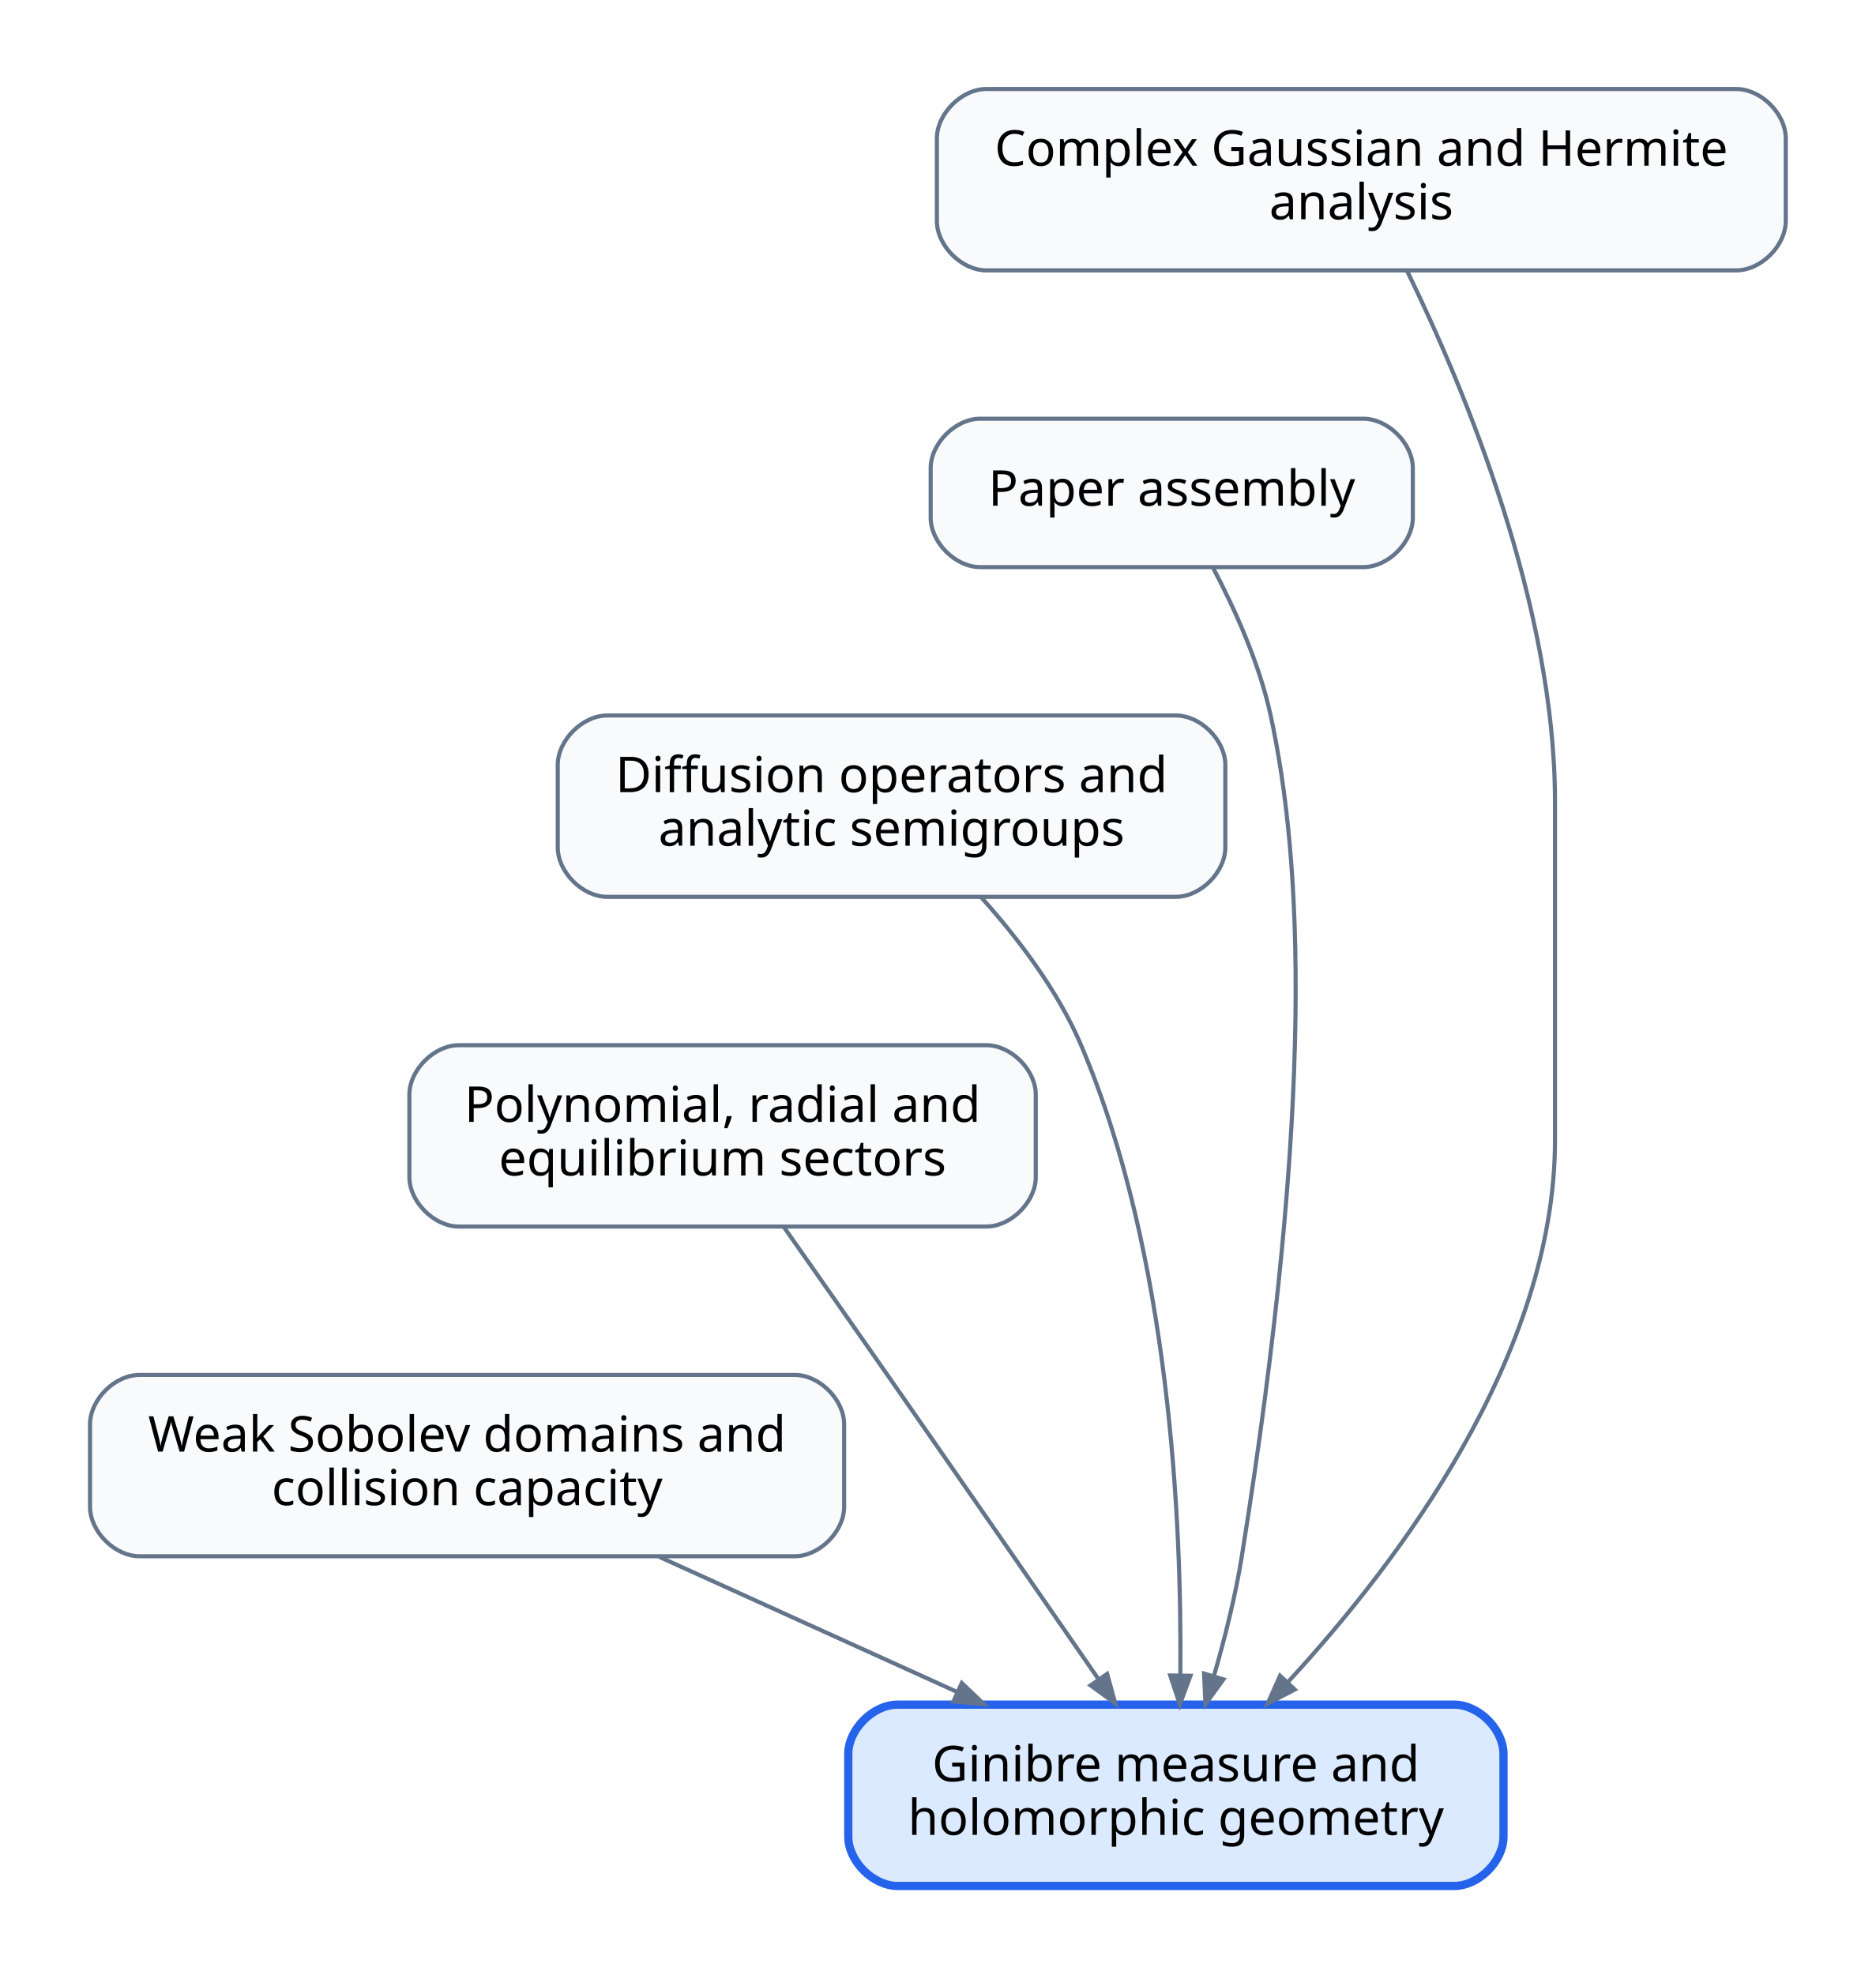
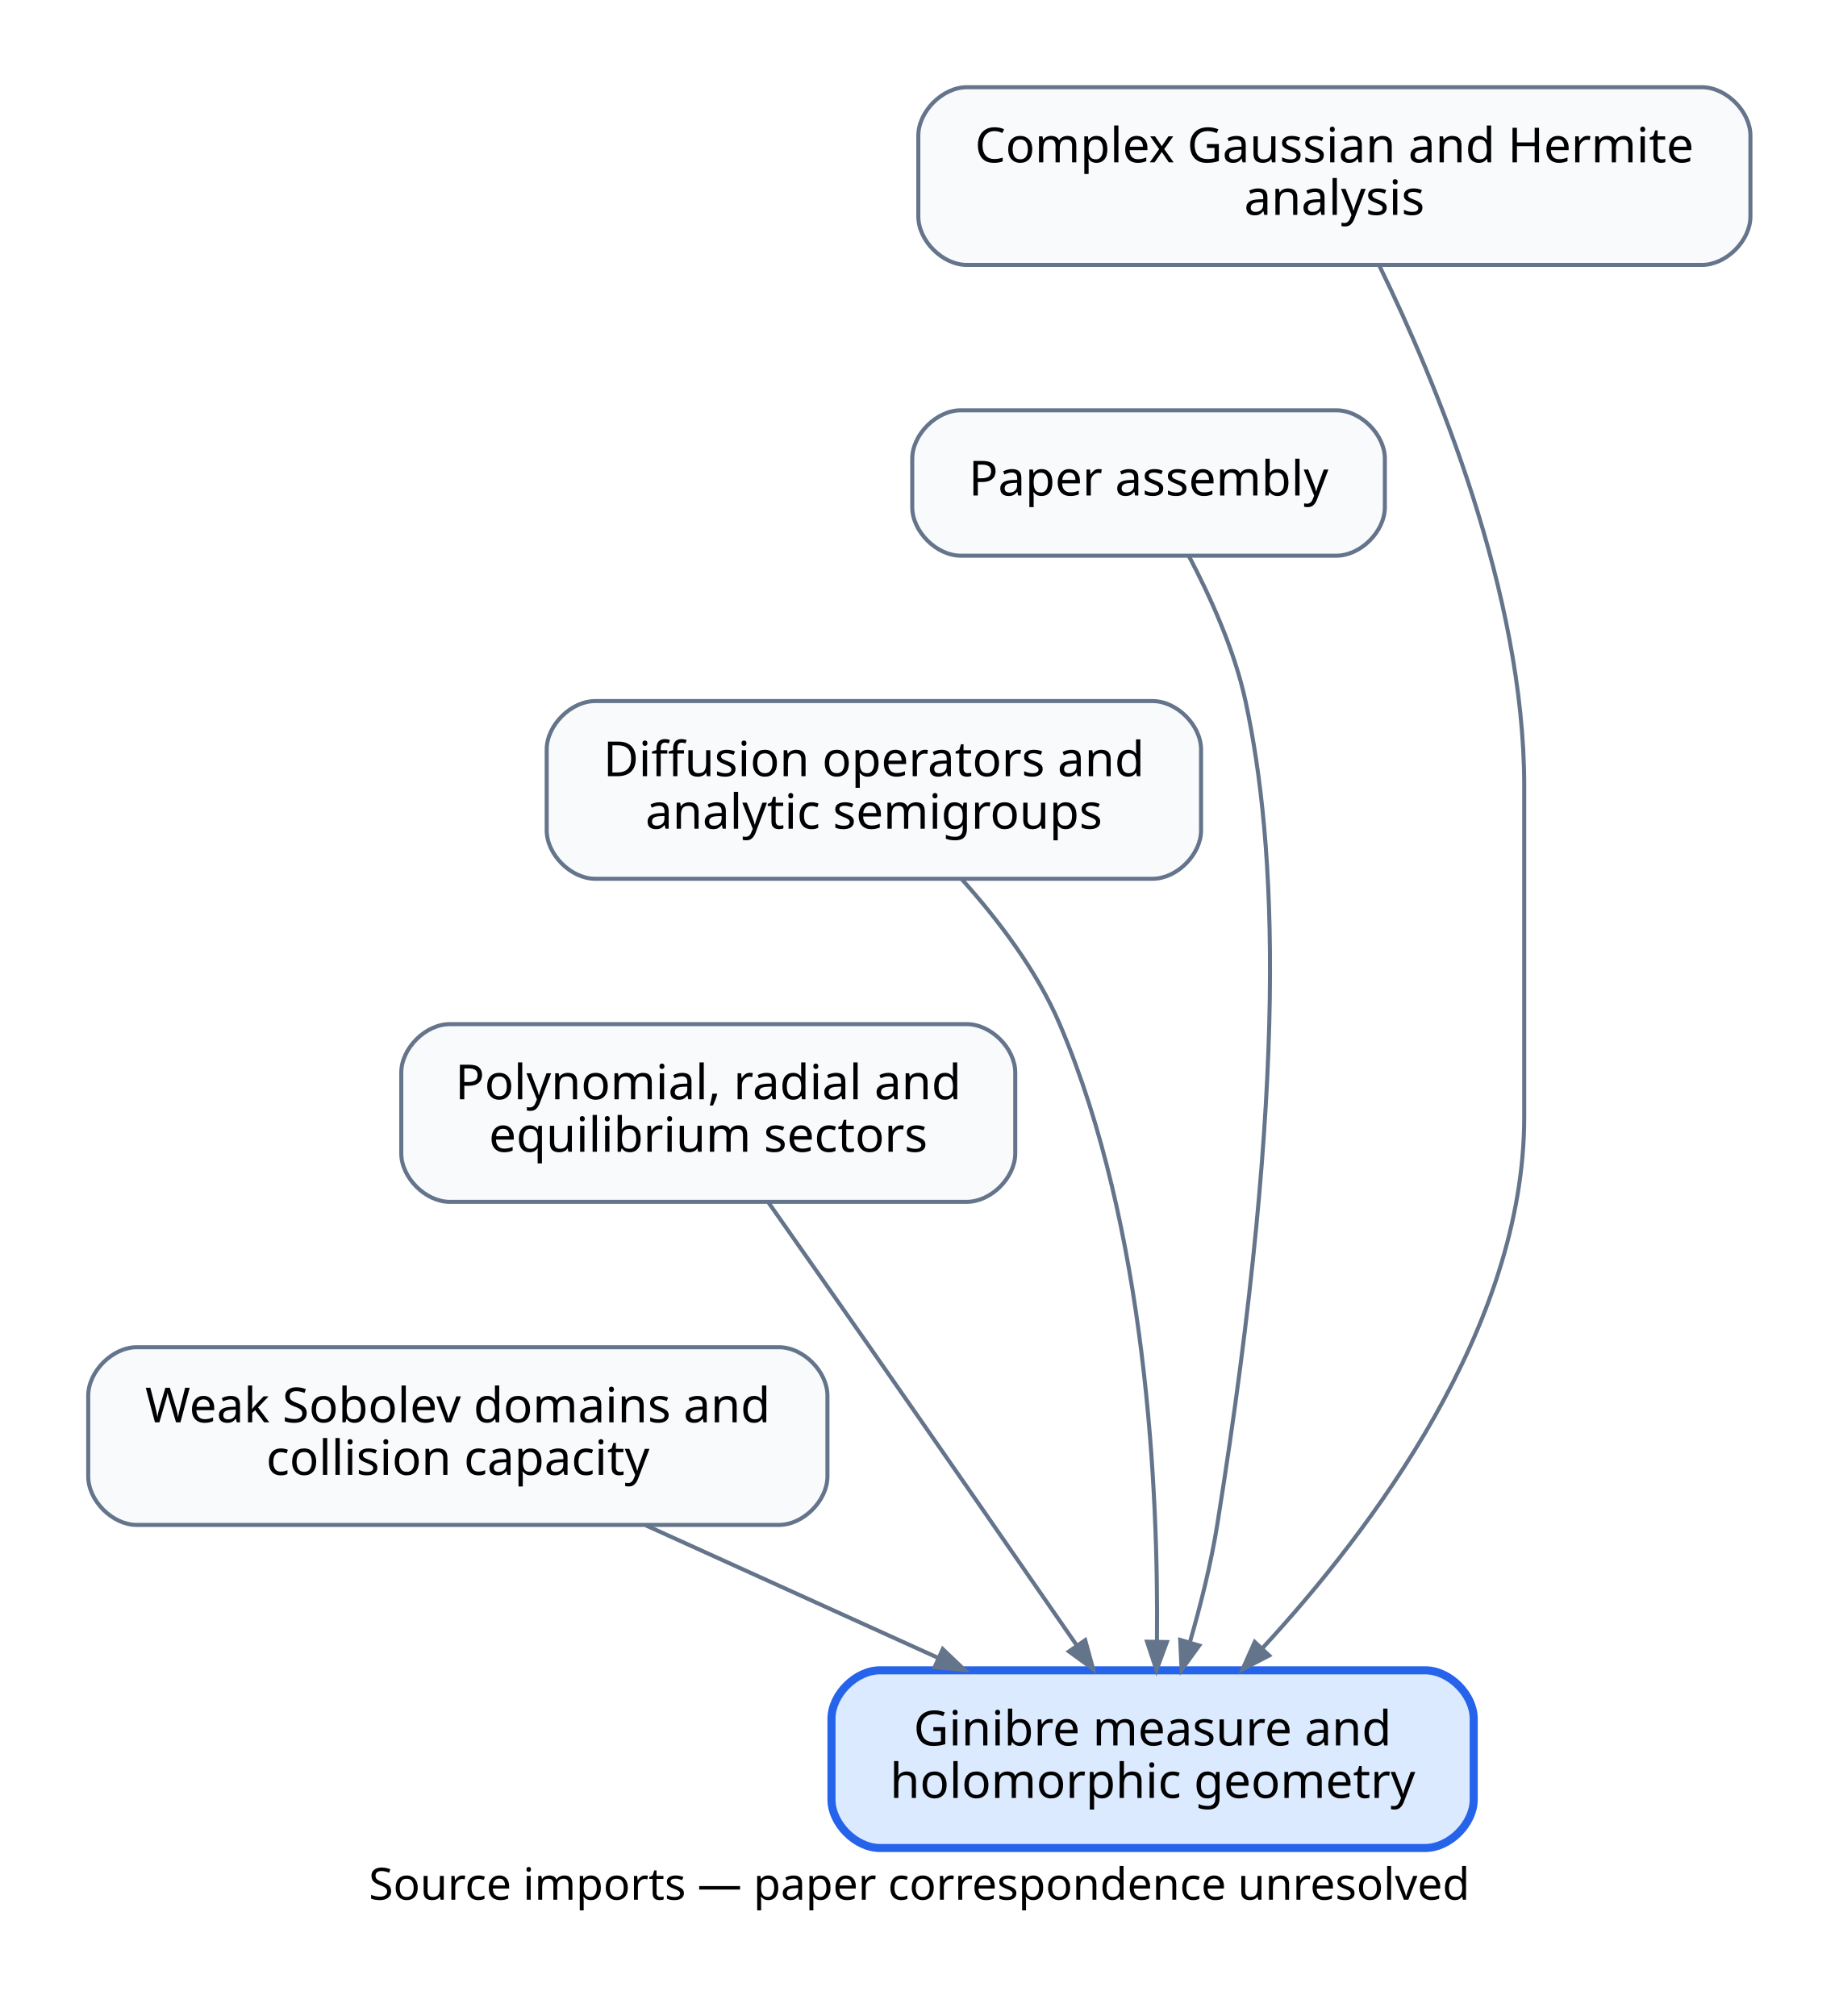
- <svg xmlns="http://www.w3.org/2000/svg" width="455pt" height="479pt" viewBox="0.00 0.00 454.70 479.20">
-   <g id="graph0" class="graph" transform="scale(1 1) rotate(0) translate(21.6 457.6)">
+ <svg xmlns="http://www.w3.org/2000/svg" width="455pt" height="499pt" viewBox="0.00 0.00 454.70 499.20">
+   <g id="graph0" class="graph" transform="scale(1 1) rotate(0) translate(21.6 477.6)">
+     <text text-anchor="middle" x="205.75" y="-7.2" font-family="sans-serif" font-size="11.00">Source imports — paper correspondence unresolved</text>
    <g id="node1" class="node">
-       <path fill="#f8fafc" stroke="#64748b" d="M399.5,-436C399.5,-436 217.5,-436 217.5,-436 211.5,-436 205.5,-430 205.5,-424 205.5,-424 205.5,-404 205.5,-404 205.5,-398 211.5,-392 217.5,-392 217.5,-392 399.5,-392 399.5,-392 405.5,-392 411.5,-398 411.5,-404 411.5,-404 411.5,-424 411.5,-424 411.5,-430 405.5,-436 399.5,-436" />
-       <text text-anchor="middle" x="308.5" y="-417.4" font-family="sans-serif" font-size="12.00">Complex Gaussian and Hermite</text>
-       <text text-anchor="middle" x="308.5" y="-404.4" font-family="sans-serif" font-size="12.00">analysis</text>
+       <path fill="#f8fafc" stroke="#64748b" d="M399.5,-456C399.5,-456 217.5,-456 217.5,-456 211.5,-456 205.5,-450 205.5,-444 205.5,-444 205.5,-424 205.5,-424 205.5,-418 211.5,-412 217.5,-412 217.5,-412 399.5,-412 399.5,-412 405.5,-412 411.5,-418 411.5,-424 411.5,-424 411.5,-444 411.5,-444 411.5,-450 405.5,-456 399.5,-456" />
+       <text text-anchor="middle" x="308.5" y="-437.4" font-family="sans-serif" font-size="12.00">Complex Gaussian and Hermite</text>
+       <text text-anchor="middle" x="308.5" y="-424.4" font-family="sans-serif" font-size="12.00">analysis</text>
    </g>
    <g id="node2" class="node">
-       <path fill="#f8fafc" stroke="#64748b" d="M309,-356C309,-356 216,-356 216,-356 210,-356 204,-350 204,-344 204,-344 204,-332 204,-332 204,-326 210,-320 216,-320 216,-320 309,-320 309,-320 315,-320 321,-326 321,-332 321,-332 321,-344 321,-344 321,-350 315,-356 309,-356" />
-       <text text-anchor="middle" x="262.5" y="-334.9" font-family="sans-serif" font-size="12.00">Paper assembly</text>
+       <path fill="#f8fafc" stroke="#64748b" d="M309,-376C309,-376 216,-376 216,-376 210,-376 204,-370 204,-364 204,-364 204,-352 204,-352 204,-346 210,-340 216,-340 216,-340 309,-340 309,-340 315,-340 321,-346 321,-352 321,-352 321,-364 321,-364 321,-370 315,-376 309,-376" />
+       <text text-anchor="middle" x="262.5" y="-354.9" font-family="sans-serif" font-size="12.00">Paper assembly</text>
    </g>
    <g id="node6" class="node">
-       <path fill="#dbeafe" stroke="#2563eb" stroke-width="2" d="M331,-44C331,-44 196,-44 196,-44 190,-44 184,-38 184,-32 184,-32 184,-12 184,-12 184,-6 190,0 196,0 196,0 331,0 331,0 337,0 343,-6 343,-12 343,-12 343,-32 343,-32 343,-38 337,-44 331,-44" />
-       <text text-anchor="middle" x="263.5" y="-25.4" font-family="sans-serif" font-size="12.00">Ginibre measure and</text>
-       <text text-anchor="middle" x="263.5" y="-12.4" font-family="sans-serif" font-size="12.00">holomorphic geometry</text>
+       <path fill="#dbeafe" stroke="#2563eb" stroke-width="2" d="M331,-64C331,-64 196,-64 196,-64 190,-64 184,-58 184,-52 184,-52 184,-32 184,-32 184,-26 190,-20 196,-20 196,-20 331,-20 331,-20 337,-20 343,-26 343,-32 343,-32 343,-52 343,-52 343,-58 337,-64 331,-64" />
+       <text text-anchor="middle" x="263.5" y="-45.4" font-family="sans-serif" font-size="12.00">Ginibre measure and</text>
+       <text text-anchor="middle" x="263.5" y="-32.4" font-family="sans-serif" font-size="12.00">holomorphic geometry</text>
    </g>
    <g id="edge1" class="edge">
-       <path fill="none" stroke="#64748b" d="M319.64,-391.8C333.54,-363.32 355.5,-310.76 355.5,-263 355.5,-263 355.5,-263 355.5,-181 355.5,-129.01 317.83,-78.86 290.7,-49.49" />
-       <polygon fill="#64748b" stroke="#64748b" points="292.35,-47.66 285.77,-44.25 288.78,-51.02 292.35,-47.66" />
+       <path fill="none" stroke="#64748b" d="M319.64,-411.8C333.54,-383.32 355.5,-330.76 355.5,-283 355.5,-283 355.5,-283 355.5,-201 355.5,-149.01 317.83,-98.86 290.7,-69.49" />
+       <polygon fill="#64748b" stroke="#64748b" points="292.35,-67.66 285.77,-64.25 288.78,-71.02 292.35,-67.66" />
    </g>
    <g id="node3" class="node">
-       <path fill="#f8fafc" stroke="#64748b" d="M263.5,-284C263.5,-284 125.5,-284 125.5,-284 119.5,-284 113.5,-278 113.5,-272 113.5,-272 113.5,-252 113.5,-252 113.5,-246 119.5,-240 125.5,-240 125.5,-240 263.5,-240 263.5,-240 269.5,-240 275.5,-246 275.5,-252 275.5,-252 275.5,-272 275.5,-272 275.5,-278 269.5,-284 263.5,-284" />
-       <text text-anchor="middle" x="194.5" y="-265.4" font-family="sans-serif" font-size="12.00">Diffusion operators and</text>
-       <text text-anchor="middle" x="194.5" y="-252.4" font-family="sans-serif" font-size="12.00">analytic semigroups</text>
+       <path fill="#f8fafc" stroke="#64748b" d="M263.5,-304C263.5,-304 125.5,-304 125.5,-304 119.5,-304 113.5,-298 113.5,-292 113.5,-292 113.5,-272 113.5,-272 113.5,-266 119.5,-260 125.5,-260 125.5,-260 263.5,-260 263.5,-260 269.5,-260 275.5,-266 275.5,-272 275.5,-272 275.5,-292 275.5,-292 275.5,-298 269.5,-304 263.5,-304" />
+       <text text-anchor="middle" x="194.5" y="-285.4" font-family="sans-serif" font-size="12.00">Diffusion operators and</text>
+       <text text-anchor="middle" x="194.5" y="-272.4" font-family="sans-serif" font-size="12.00">analytic semigroups</text>
    </g>
    <g id="edge2" class="edge">
-       <path fill="none" stroke="#64748b" d="M272.45,-319.98C277.77,-309.89 283.77,-296.64 286.5,-284 294.16,-248.51 297.2,-190.57 279.5,-80 277.96,-70.38 275.37,-60.06 272.71,-50.89" />
-       <polygon fill="#64748b" stroke="#64748b" points="275.04,-50.13 270.68,-44.12 270.34,-51.53 275.04,-50.13" />
+       <path fill="none" stroke="#64748b" d="M272.45,-339.98C277.77,-329.89 283.77,-316.64 286.5,-304 294.16,-268.51 297.2,-210.57 279.5,-100 277.96,-90.38 275.37,-80.06 272.71,-70.89" />
+       <polygon fill="#64748b" stroke="#64748b" points="275.04,-70.13 270.68,-64.12 270.34,-71.53 275.04,-70.13" />
    </g>
    <g id="node4" class="node">
-       <path fill="#f8fafc" stroke="#64748b" d="M217.5,-204C217.5,-204 89.5,-204 89.5,-204 83.5,-204 77.5,-198 77.5,-192 77.5,-192 77.5,-172 77.5,-172 77.5,-166 83.5,-160 89.5,-160 89.5,-160 217.5,-160 217.5,-160 223.5,-160 229.5,-166 229.5,-172 229.5,-172 229.5,-192 229.5,-192 229.5,-198 223.5,-204 217.5,-204" />
-       <text text-anchor="middle" x="153.5" y="-185.4" font-family="sans-serif" font-size="12.00">Polynomial, radial and</text>
-       <text text-anchor="middle" x="153.5" y="-172.4" font-family="sans-serif" font-size="12.00">equilibrium sectors</text>
+       <path fill="#f8fafc" stroke="#64748b" d="M217.5,-224C217.5,-224 89.5,-224 89.5,-224 83.5,-224 77.5,-218 77.5,-212 77.5,-212 77.5,-192 77.5,-192 77.5,-186 83.5,-180 89.5,-180 89.5,-180 217.5,-180 217.5,-180 223.5,-180 229.5,-186 229.5,-192 229.5,-192 229.5,-212 229.5,-212 229.5,-218 223.5,-224 217.5,-224" />
+       <text text-anchor="middle" x="153.5" y="-205.4" font-family="sans-serif" font-size="12.00">Polynomial, radial and</text>
+       <text text-anchor="middle" x="153.5" y="-192.4" font-family="sans-serif" font-size="12.00">equilibrium sectors</text>
    </g>
    <g id="edge3" class="edge">
-       <path fill="none" stroke="#64748b" d="M216.25,-239.89C225.25,-229.88 234.87,-217.22 240.5,-204 262.06,-153.39 264.95,-88.16 264.58,-51.43" />
-       <polygon fill="#64748b" stroke="#64748b" points="267.03,-51 264.46,-44.04 262.13,-51.08 267.03,-51" />
+       <path fill="none" stroke="#64748b" d="M216.25,-259.89C225.25,-249.88 234.87,-237.22 240.5,-224 262.06,-173.39 264.95,-108.16 264.58,-71.43" />
+       <polygon fill="#64748b" stroke="#64748b" points="267.03,-71 264.46,-64.04 262.13,-71.08 267.03,-71" />
    </g>
    <g id="node5" class="node">
-       <path fill="#f8fafc" stroke="#64748b" d="M171,-124C171,-124 12,-124 12,-124 6,-124 0,-118 0,-112 0,-112 0,-92 0,-92 0,-86 6,-80 12,-80 12,-80 171,-80 171,-80 177,-80 183,-86 183,-92 183,-92 183,-112 183,-112 183,-118 177,-124 171,-124" />
-       <text text-anchor="middle" x="91.5" y="-105.4" font-family="sans-serif" font-size="12.00">Weak Sobolev domains and</text>
-       <text text-anchor="middle" x="91.5" y="-92.4" font-family="sans-serif" font-size="12.00">collision capacity</text>
+       <path fill="#f8fafc" stroke="#64748b" d="M171,-144C171,-144 12,-144 12,-144 6,-144 0,-138 0,-132 0,-132 0,-112 0,-112 0,-106 6,-100 12,-100 12,-100 171,-100 171,-100 177,-100 183,-106 183,-112 183,-112 183,-132 183,-132 183,-138 177,-144 171,-144" />
+       <text text-anchor="middle" x="91.5" y="-125.4" font-family="sans-serif" font-size="12.00">Weak Sobolev domains and</text>
+       <text text-anchor="middle" x="91.5" y="-112.4" font-family="sans-serif" font-size="12.00">collision capacity</text>
    </g>
    <g id="edge4" class="edge">
-       <path fill="none" stroke="#64748b" d="M168.35,-159.91C175.89,-149.17 185.2,-135.9 193.5,-124 210.94,-98.99 230.72,-70.44 244.79,-50.08" />
-       <polygon fill="#64748b" stroke="#64748b" points="246.82,-51.46 248.79,-44.31 242.79,-48.67 246.82,-51.46" />
+       <path fill="none" stroke="#64748b" d="M168.35,-179.91C175.89,-169.17 185.2,-155.9 193.5,-144 210.94,-118.99 230.72,-90.44 244.79,-70.08" />
+       <polygon fill="#64748b" stroke="#64748b" points="246.82,-71.46 248.79,-64.31 242.79,-68.67 246.82,-71.46" />
    </g>
    <g id="edge5" class="edge">
-       <path fill="none" stroke="#64748b" d="M138.05,-79.89C160.42,-69.75 187.34,-57.54 210.49,-47.04" />
-       <polygon fill="#64748b" stroke="#64748b" points="211.55,-49.25 216.92,-44.12 209.53,-44.78 211.55,-49.25" />
+       <path fill="none" stroke="#64748b" d="M138.05,-99.89C160.42,-89.75 187.34,-77.54 210.49,-67.04" />
+       <polygon fill="#64748b" stroke="#64748b" points="211.55,-69.25 216.92,-64.12 209.53,-64.78 211.55,-69.25" />
    </g>
  </g>
</svg>
